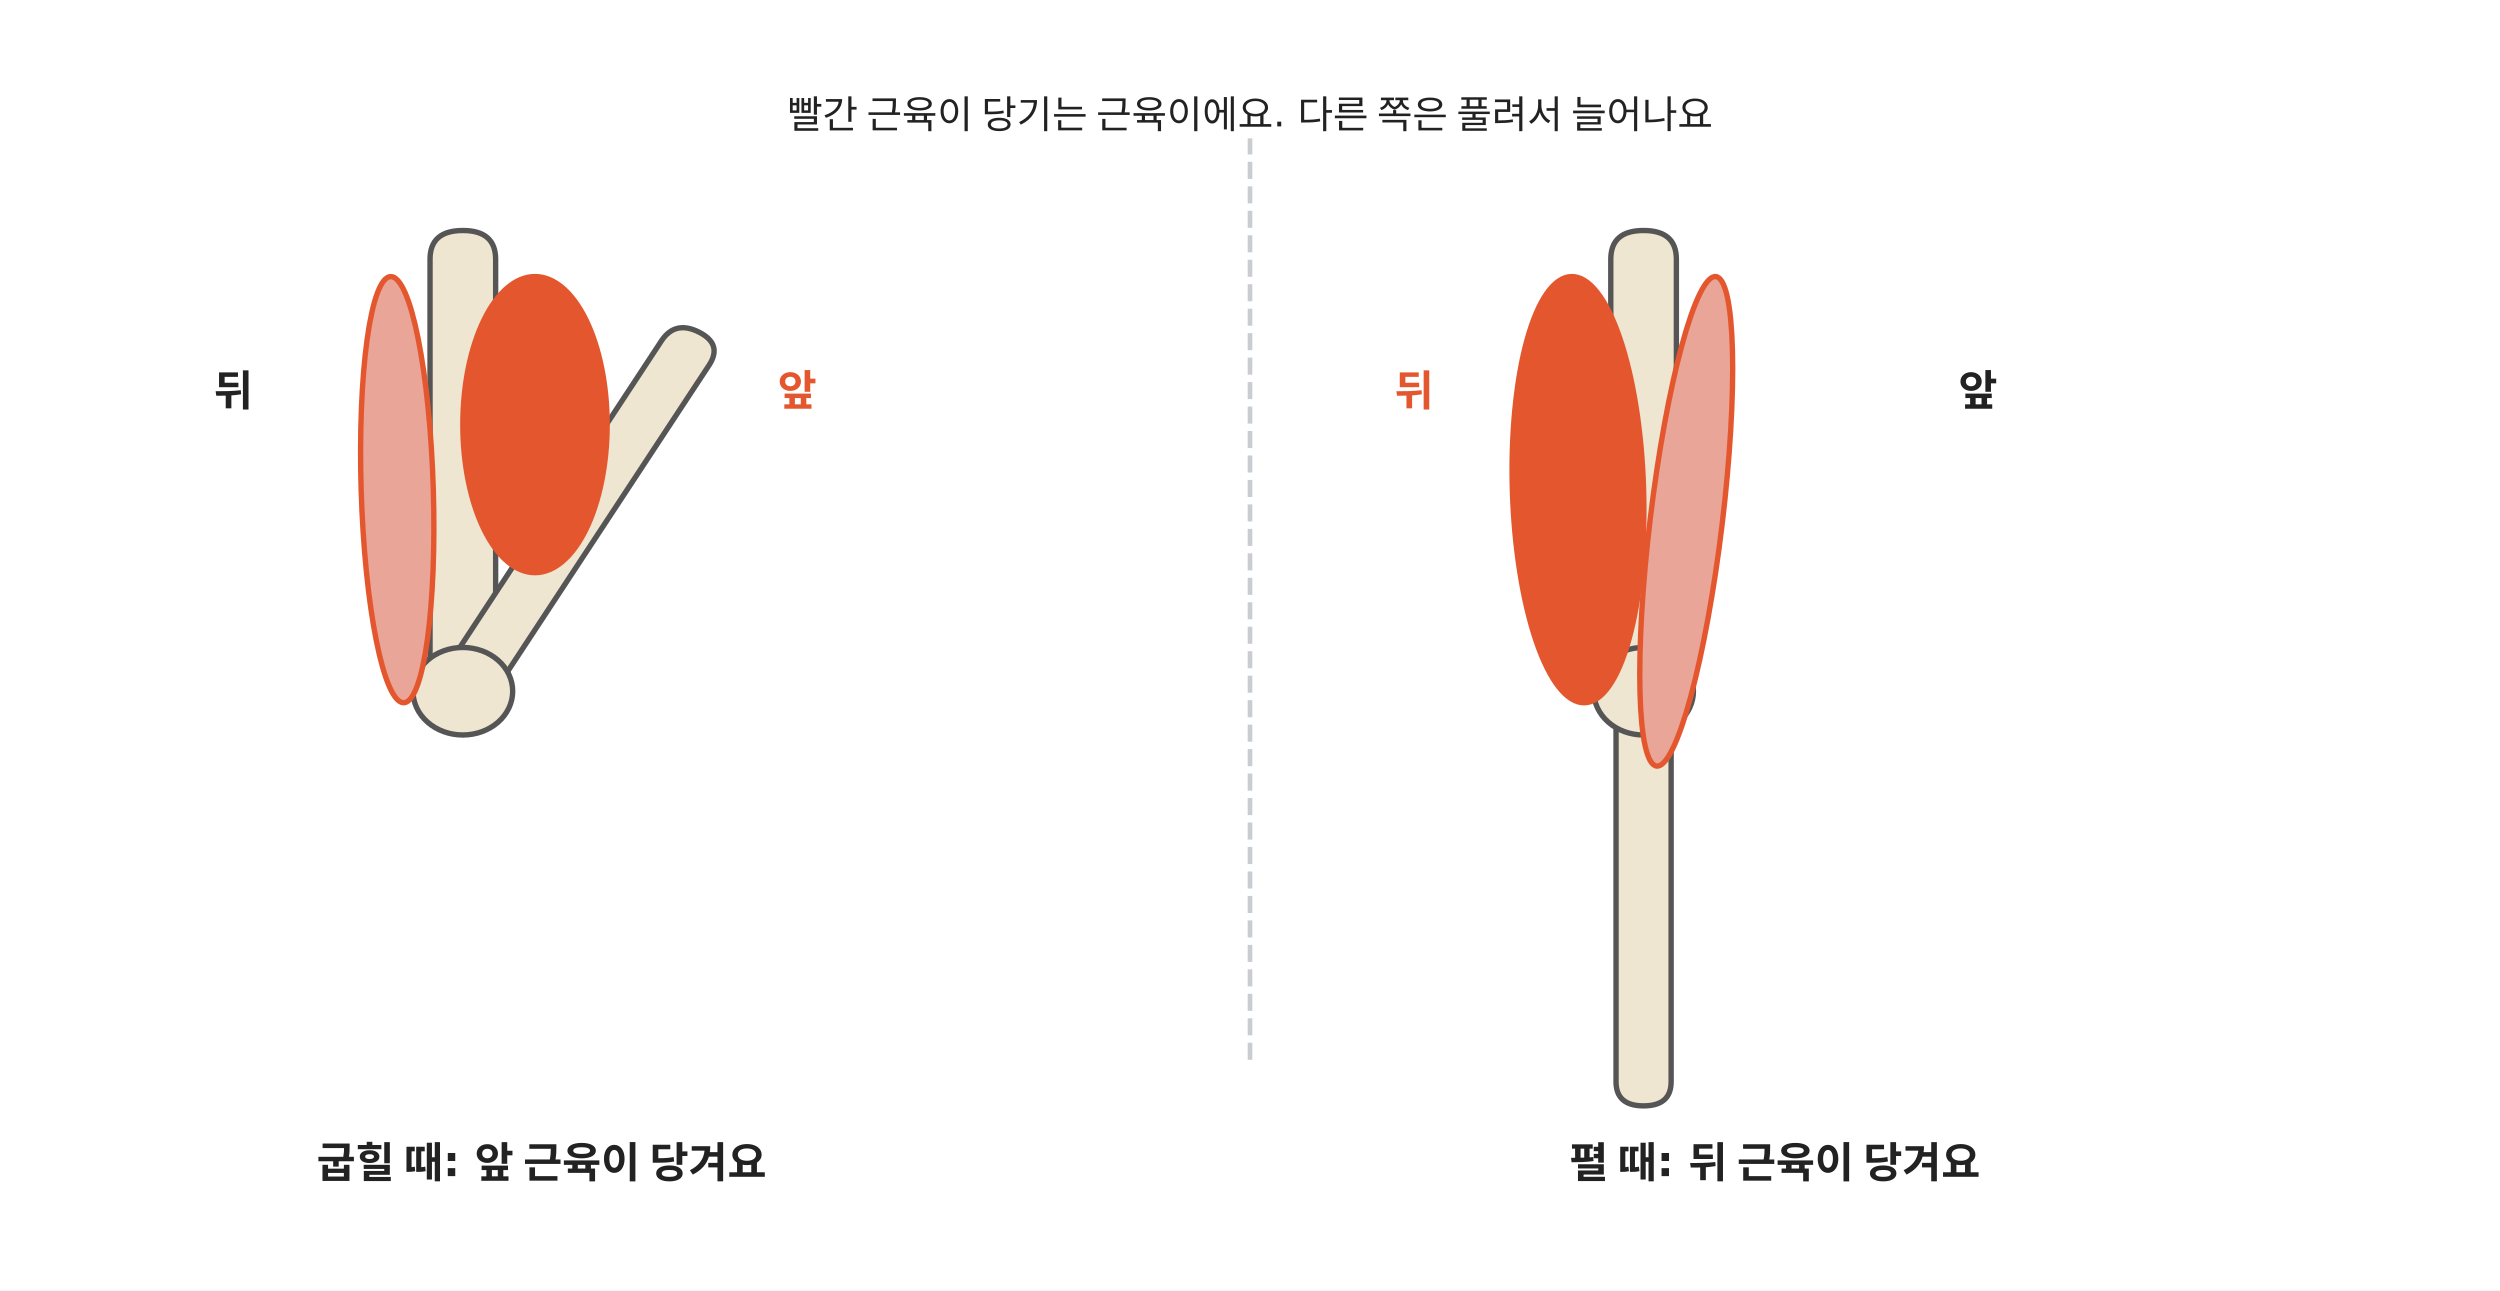
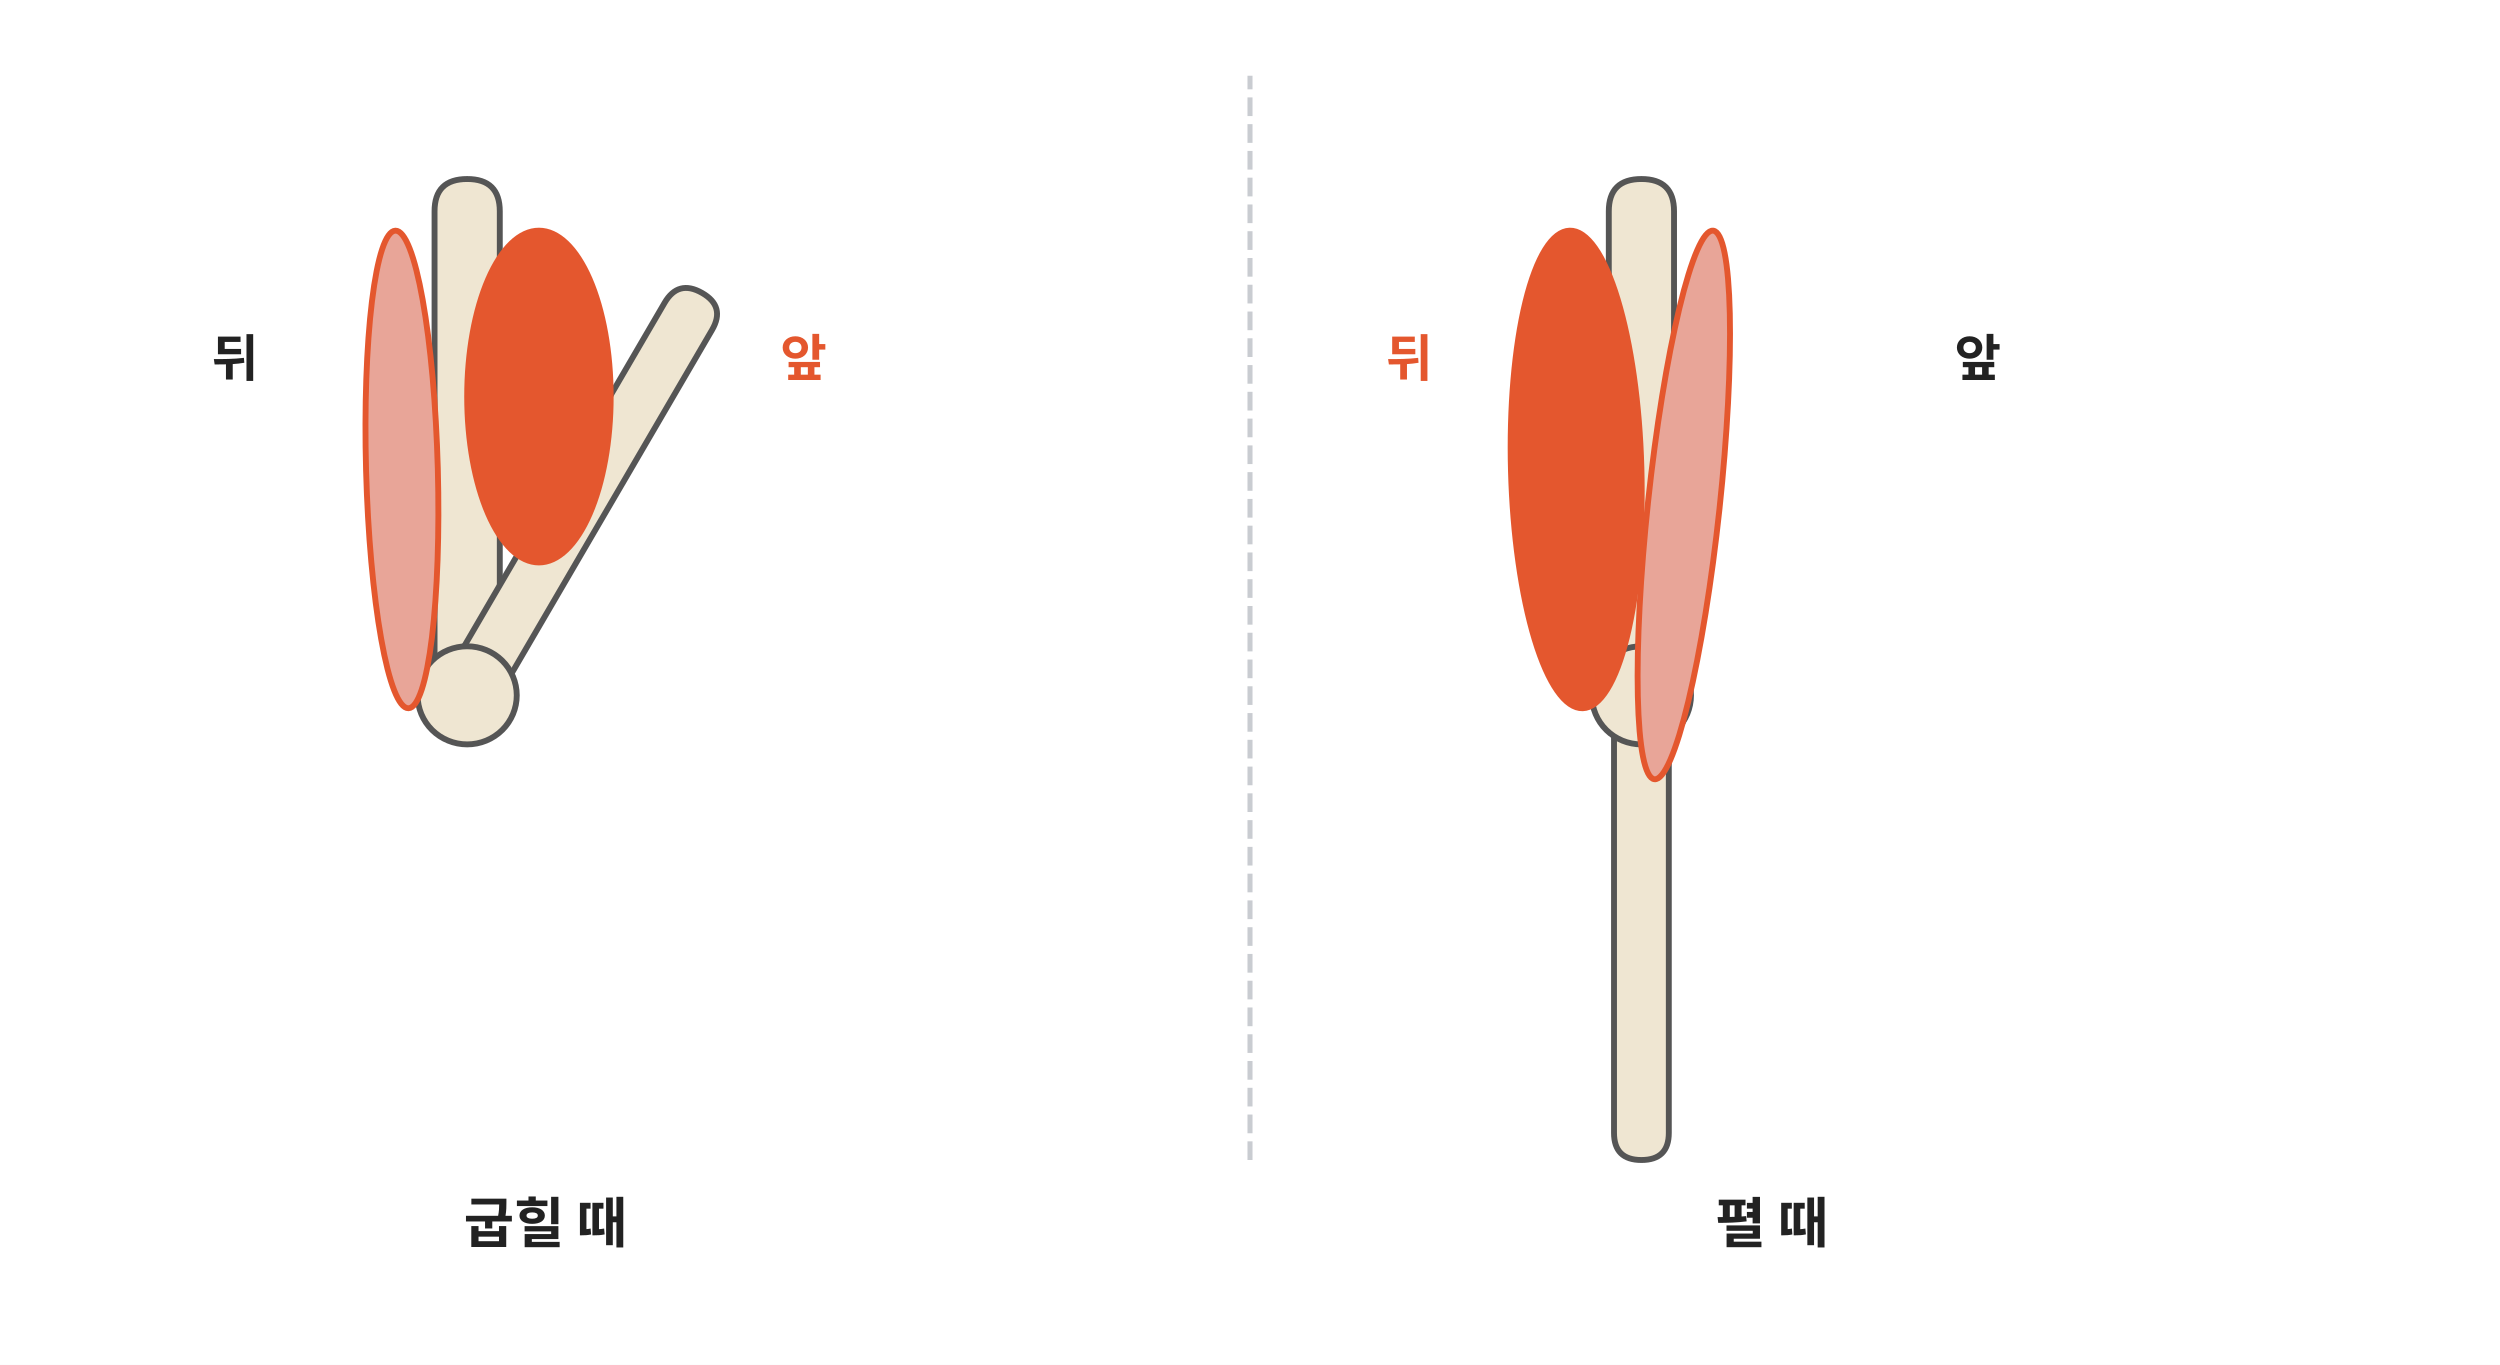
- <svg xmlns="http://www.w3.org/2000/svg" width="649.8pt" height="335.376pt" viewBox="0 0 649.8 335.376" version="1.1">
+ <svg xmlns="http://www.w3.org/2000/svg" width="594pt" height="324.288pt" viewBox="0 0 594 324.288" version="1.1">
  <defs>
    <style type="text/css">*{stroke-linejoin: round; stroke-linecap: butt}</style>
  </defs>
  <g id="figure_1">
    <g id="patch_1">
-       <path d="M 0 335.376  L 649.8 335.376  L 649.8 0  L 0 0  z " style="fill: #ffffff" />
+       <path d="M 0 324.288  L 594 324.288  L 594 0  L 0 0  z " style="fill: #ffffff" />
    </g>
    <g id="axes_1">
      <g id="patch_2">
-         <path d="M 111.775 67.397  L 111.775 172.179  Q 111.775 179.663 120.3 179.663  L 120.3 179.663  Q 128.825 179.663 128.825 172.179  L 128.825 67.397  Q 128.825 59.913 120.3 59.913  L 120.3 59.913  Q 111.775 59.913 111.775 67.397  z " clip-path="url(#p818e1eeff8)" style="fill: #efe6d2; stroke: #555555; stroke-width: 1.4; stroke-linejoin: miter" />
+         <path d="M 103.25 50.202  L 103.25 157.544  Q 103.25 165.211 111 165.211  L 111 165.211  Q 118.75 165.211 118.75 157.544  L 118.75 50.202  Q 118.75 42.535 111 42.535  L 111 42.535  Q 103.25 42.535 103.25 50.202  z " clip-path="url(#p5fc8a9cc5e)" style="fill: #efe6d2; stroke: #555555; stroke-width: 1.4; stroke-linejoin: miter" />
      </g>
      <g id="patch_3">
-         <path d="M 130.082 177.362  L 184.301 94.915  Q 187.882 89.47 181.68 86.327  L 181.68 86.327  Q 175.478 83.183 171.898 88.628  L 117.679 171.075  Q 114.098 176.52 120.3 179.663  L 120.3 179.663  Q 126.502 182.806 130.082 177.362  z " clip-path="url(#p818e1eeff8)" style="fill: #efe6d2; stroke: #555555; stroke-width: 1.4; stroke-linejoin: miter" />
+         <path d="M 119.893 162.854  L 169.183 78.392  Q 172.438 72.815 166.8 69.595  L 166.8 69.595  Q 161.162 66.374 157.907 71.952  L 108.617 156.413  Q 105.362 161.991 111 165.211  L 111 165.211  Q 116.638 168.431 119.893 162.854  z " clip-path="url(#p5fc8a9cc5e)" style="fill: #efe6d2; stroke: #555555; stroke-width: 1.4; stroke-linejoin: miter" />
      </g>
      <g id="patch_4">
-         <path d="M 120.3 191.039  C 123.737 191.039 127.033 189.841 129.463 187.707  C 131.893 185.574 133.258 182.68 133.258 179.663  C 133.258 176.646 131.893 173.752 129.463 171.619  C 127.033 169.485 123.737 168.287 120.3 168.287  C 116.863 168.287 113.567 169.485 111.137 171.619  C 108.707 173.752 107.342 176.646 107.342 179.663  C 107.342 182.68 108.707 185.574 111.137 187.707  C 113.567 189.841 116.863 191.039 120.3 191.039  z " clip-path="url(#p818e1eeff8)" style="fill: #efe6d2; stroke: #555555; stroke-width: 1.4; stroke-linejoin: miter" />
+         <path d="M 111 176.865  C 114.124 176.865 117.121 175.637 119.33 173.452  C 121.539 171.266 122.78 168.302 122.78 165.211  C 122.78 162.12 121.539 159.156 119.33 156.97  C 117.121 154.785 114.124 153.557 111 153.557  C 107.876 153.557 104.879 154.785 102.67 156.97  C 100.461 159.156 99.22 162.12 99.22 165.211  C 99.22 168.302 100.461 171.266 102.67 173.452  C 104.879 175.637 107.876 176.865 111 176.865  z " clip-path="url(#p5fc8a9cc5e)" style="fill: #efe6d2; stroke: #555555; stroke-width: 1.4; stroke-linejoin: miter" />
      </g>
      <g id="patch_5">
-         <path d="M 120.3 110.366  C 120.3 120.571 122.276 130.359 125.793 137.575  C 129.31 144.79 134.081 148.845 139.055 148.845  C 144.029 148.845 148.8 144.79 152.317 137.575  C 155.834 130.359 157.81 120.571 157.81 110.366  C 157.81 100.162 155.834 90.374 152.317 83.158  C 148.8 75.942 144.029 71.888 139.055 71.888  C 134.081 71.888 129.31 75.942 125.793 83.158  C 122.276 90.374 120.3 100.162 120.3 110.366  z " clip-path="url(#p818e1eeff8)" style="fill: #e4572e; stroke: #e4572e; stroke-width: 1.4; stroke-linejoin: miter" />
+         <path d="M 111 94.221  C 111 104.675 112.796 114.702 115.994 122.094  C 119.191 129.486 123.528 133.64 128.05 133.64  C 132.572 133.64 136.909 129.486 140.106 122.094  C 143.304 114.702 145.1 104.675 145.1 94.221  C 145.1 83.767 143.304 73.74 140.106 66.348  C 136.909 58.956 132.572 54.803 128.05 54.803  C 123.528 54.803 119.191 58.956 115.994 66.348  C 112.796 73.74 111 83.767 111 94.221  z " clip-path="url(#p5fc8a9cc5e)" style="fill: #e4572e; stroke: #e4572e; stroke-width: 1.4; stroke-linejoin: miter" />
      </g>
      <g id="patch_6">
-         <path d="M 93.876 127.495  C 94.328 142.183 95.75 156.248 97.827 166.592  C 99.905 176.937 102.469 182.716 104.955 182.657  C 107.441 182.598 109.646 176.706 111.084 166.278  C 112.522 155.85 113.076 141.738 112.624 127.05  C 112.172 112.362 110.75 98.297 108.673 87.952  C 106.595 77.608 104.031 71.829 101.545 71.888  C 99.059 71.947 96.854 77.839 95.416 88.267  C 93.978 98.695 93.424 112.807 93.876 127.495  z " clip-path="url(#p818e1eeff8)" style="fill: #e8a598; stroke: #e4572e; stroke-width: 1.4; stroke-linejoin: miter" />
+         <path d="M 86.978 111.768  C 87.389 126.815 88.681 141.224 90.57 151.821  C 92.459 162.418 94.79 168.338 97.05 168.278  C 99.31 168.217 101.314 162.181 102.622 151.499  C 103.929 140.816 104.433 126.359 104.022 111.312  C 103.611 96.265 102.319 81.857 100.43 71.26  C 98.541 60.663 96.21 54.742 93.95 54.803  C 91.69 54.863 89.686 60.899 88.378 71.582  C 87.071 82.264 86.567 96.721 86.978 111.768  z " clip-path="url(#p5fc8a9cc5e)" style="fill: #e8a598; stroke: #e4572e; stroke-width: 1.4; stroke-linejoin: miter" />
      </g>
      <g id="patch_7">
-         <path d="M 418.675 67.397  L 418.675 172.179  Q 418.675 179.663 427.2 179.663  L 427.2 179.663  Q 435.725 179.663 435.725 172.179  L 435.725 67.397  Q 435.725 59.913 427.2 59.913  L 427.2 59.913  Q 418.675 59.913 418.675 67.397  z " clip-path="url(#p818e1eeff8)" style="fill: #efe6d2; stroke: #555555; stroke-width: 1.4; stroke-linejoin: miter" />
+         <path d="M 382.25 50.202  L 382.25 157.544  Q 382.25 165.211 390 165.211  L 390 165.211  Q 397.75 165.211 397.75 157.544  L 397.75 50.202  Q 397.75 42.535 390 42.535  L 390 42.535  Q 382.25 42.535 382.25 50.202  z " clip-path="url(#p5fc8a9cc5e)" style="fill: #efe6d2; stroke: #555555; stroke-width: 1.4; stroke-linejoin: miter" />
      </g>
      <g id="patch_8">
-         <path d="M 420.039 185.95  L 420.039 281.152  Q 420.039 287.438 427.2 287.438  L 427.2 287.438  Q 434.361 287.438 434.361 281.152  L 434.361 185.95  Q 434.361 179.663 427.2 179.663  L 427.2 179.663  Q 420.039 179.663 420.039 185.95  z " clip-path="url(#p818e1eeff8)" style="fill: #efe6d2; stroke: #555555; stroke-width: 1.4; stroke-linejoin: miter" />
+         <path d="M 383.49 171.651  L 383.49 269.179  Q 383.49 275.619 390 275.619  L 390 275.619  Q 396.51 275.619 396.51 269.179  L 396.51 171.651  Q 396.51 165.211 390 165.211  L 390 165.211  Q 383.49 165.211 383.49 171.651  z " clip-path="url(#p5fc8a9cc5e)" style="fill: #efe6d2; stroke: #555555; stroke-width: 1.4; stroke-linejoin: miter" />
      </g>
      <g id="patch_9">
-         <path d="M 427.2 191.039  C 430.637 191.039 433.933 189.841 436.363 187.707  C 438.793 185.574 440.158 182.68 440.158 179.663  C 440.158 176.646 438.793 173.752 436.363 171.619  C 433.933 169.485 430.637 168.287 427.2 168.287  C 423.763 168.287 420.467 169.485 418.037 171.619  C 415.607 173.752 414.242 176.646 414.242 179.663  C 414.242 182.68 415.607 185.574 418.037 187.707  C 420.467 189.841 423.763 191.039 427.2 191.039  z " clip-path="url(#p818e1eeff8)" style="fill: #efe6d2; stroke: #555555; stroke-width: 1.4; stroke-linejoin: miter" />
+         <path d="M 390 176.865  C 393.124 176.865 396.121 175.637 398.33 173.452  C 400.539 171.266 401.78 168.302 401.78 165.211  C 401.78 162.12 400.539 159.156 398.33 156.97  C 396.121 154.785 393.124 153.557 390 153.557  C 386.876 153.557 383.879 154.785 381.67 156.97  C 379.461 159.156 378.22 162.12 378.22 165.211  C 378.22 168.302 379.461 171.266 381.67 173.452  C 383.879 175.637 386.876 176.865 390 176.865  z " clip-path="url(#p5fc8a9cc5e)" style="fill: #efe6d2; stroke: #555555; stroke-width: 1.4; stroke-linejoin: miter" />
      </g>
      <g id="patch_10">
-         <path d="M 428.957 134.638  C 426.922 151.51 425.953 167.784 426.263 179.876  C 426.573 191.969 428.137 198.893 430.61 199.122  C 433.083 199.352 436.264 192.87 439.451 181.102  C 442.639 169.335 445.573 153.243 447.608 136.372  C 449.643 119.5 450.612 103.226 450.302 91.134  C 449.992 79.041 448.428 72.118 445.955 71.888  C 443.482 71.658 440.301 78.14 437.114 89.908  C 433.926 101.675 430.992 117.767 428.957 134.638  z " clip-path="url(#p818e1eeff8)" style="fill: #e8a598; stroke: #e4572e; stroke-width: 1.4; stroke-linejoin: miter" />
+         <path d="M 391.597 119.086  C 389.748 136.37 388.867 153.042 389.148 165.429  C 389.43 177.817 390.852 184.91 393.1 185.146  C 395.348 185.381 398.24 178.74 401.138 166.685  C 404.035 154.63 406.703 138.146 408.553 120.862  C 410.402 103.579 411.283 86.907 411.002 74.519  C 410.72 62.131 409.298 55.038 407.05 54.803  C 404.802 54.567 401.91 61.208 399.012 73.263  C 396.115 85.318 393.447 101.802 391.597 119.086  z " clip-path="url(#p5fc8a9cc5e)" style="fill: #e8a598; stroke: #e4572e; stroke-width: 1.4; stroke-linejoin: miter" />
      </g>
      <g id="patch_11">
-         <path d="M 393.106 127.677  C 393.558 142.365 395.788 156.411 399.304 166.721  C 402.82 177.031 407.335 182.764 411.855 182.657  C 416.375 182.55 420.531 176.611 423.407 166.149  C 426.284 155.687 427.646 141.556 427.194 126.868  C 426.742 112.18 424.512 98.134 420.996 87.823  C 417.48 77.513 412.965 71.78 408.445 71.888  C 403.925 71.995 399.769 77.933 396.893 88.395  C 394.016 98.857 392.654 112.988 393.106 127.677  z " clip-path="url(#p818e1eeff8)" style="fill: #e4572e; stroke: #e4572e; stroke-width: 1.4; stroke-linejoin: miter" />
+         <path d="M 359.006 111.955  C 359.417 127.002 361.444 141.391 364.64 151.953  C 367.836 162.515 371.941 168.388 376.05 168.278  C 380.159 168.168 383.937 162.084 386.552 151.367  C 389.167 140.649 390.405 126.173 389.994 111.126  C 389.583 96.079 387.556 81.69 384.36 71.128  C 381.164 60.566 377.059 54.693 372.95 54.803  C 368.841 54.913 365.063 60.996 362.448 71.714  C 359.833 82.431 358.595 96.908 359.006 111.955  z " clip-path="url(#p5fc8a9cc5e)" style="fill: #e4572e; stroke: #e4572e; stroke-width: 1.4; stroke-linejoin: miter" />
      </g>
      <g id="line2d_1">
-         <path d="M 324.9 275.463  L 324.9 35.963  " clip-path="url(#p818e1eeff8)" style="fill: none; stroke-dasharray: 4.44,1.92; stroke-dashoffset: 0; stroke: #c9ccd1; stroke-width: 1.2" />
+         <path d="M 297 275.619  L 297 18  " clip-path="url(#p5fc8a9cc5e)" style="fill: none; stroke-dasharray: 4.44,1.92; stroke-dashoffset: 0; stroke: #c9ccd1; stroke-width: 1.2" />
      </g>
      <g id="text_1">
-         <text style="fill: #222222; font: 700 11px 'Apple SD Gothic Neo', 'Noto Sans KR', 'Malgun Gothic', 'DejaVu Sans', 'Bitstream Vera Sans', 'Computer Modern Sans Serif', 'Lucida Grande', 'Verdana', 'Geneva', 'Lucid', 'Arial', 'Helvetica', 'Avant Garde', sans-serif; text-anchor: middle" x="140.76" y="306.082" transform="rotate(-0 140.76 306.0819)">굽힐 때: 앞 근육이 당겨요</text>
+         <text style="fill: #222222; font: 700 13px 'Apple SD Gothic Neo', 'Noto Sans KR', 'Malgun Gothic', 'DejaVu Sans', 'Bitstream Vera Sans', 'Computer Modern Sans Serif', 'Lucida Grande', 'Verdana', 'Geneva', 'Lucid', 'Arial', 'Helvetica', 'Avant Garde', sans-serif; text-anchor: middle" x="129.6" y="295.258" transform="rotate(-0 129.6 295.2578)">굽힐 때</text>
      </g>
      <g id="text_2">
-         <text style="fill: #e4572e; font: 700 11px 'Apple SD Gothic Neo', 'Noto Sans KR', 'Malgun Gothic', 'DejaVu Sans', 'Bitstream Vera Sans', 'Computer Modern Sans Serif', 'Lucida Grande', 'Verdana', 'Geneva', 'Lucid', 'Arial', 'Helvetica', 'Avant Garde', sans-serif; text-anchor: start" x="202.14" y="105.411" transform="rotate(-0 202.14 105.4115)">앞</text>
+         <text style="fill: #e4572e; font: 700 12px 'Apple SD Gothic Neo', 'Noto Sans KR', 'Malgun Gothic', 'DejaVu Sans', 'Bitstream Vera Sans', 'Computer Modern Sans Serif', 'Lucida Grande', 'Verdana', 'Geneva', 'Lucid', 'Arial', 'Helvetica', 'Avant Garde', sans-serif; text-anchor: start" x="185.4" y="89.384" transform="rotate(-0 185.4 89.38385)">앞</text>
      </g>
      <g id="text_3">
-         <text style="fill: #222222; font: 700 11px 'Apple SD Gothic Neo', 'Noto Sans KR', 'Malgun Gothic', 'DejaVu Sans', 'Bitstream Vera Sans', 'Computer Modern Sans Serif', 'Lucida Grande', 'Verdana', 'Geneva', 'Lucid', 'Arial', 'Helvetica', 'Avant Garde', sans-serif; text-anchor: end" x="65.74" y="105.467" transform="rotate(-0 65.74 105.4673)">뒤</text>
+         <text style="fill: #222222; font: 700 12px 'Apple SD Gothic Neo', 'Noto Sans KR', 'Malgun Gothic', 'DejaVu Sans', 'Bitstream Vera Sans', 'Computer Modern Sans Serif', 'Lucida Grande', 'Verdana', 'Geneva', 'Lucid', 'Arial', 'Helvetica', 'Avant Garde', sans-serif; text-anchor: end" x="61.4" y="89.445" transform="rotate(-0 61.4 89.44478)">뒤</text>
      </g>
      <g id="text_4">
-         <text style="fill: #222222; font: 700 11px 'Apple SD Gothic Neo', 'Noto Sans KR', 'Malgun Gothic', 'DejaVu Sans', 'Bitstream Vera Sans', 'Computer Modern Sans Serif', 'Lucida Grande', 'Verdana', 'Geneva', 'Lucid', 'Arial', 'Helvetica', 'Avant Garde', sans-serif; text-anchor: middle" x="461.3" y="306.082" transform="rotate(-0 461.3 306.0819)">펼 때: 뒤 근육이 당겨요</text>
+         <text style="fill: #222222; font: 700 13px 'Apple SD Gothic Neo', 'Noto Sans KR', 'Malgun Gothic', 'DejaVu Sans', 'Bitstream Vera Sans', 'Computer Modern Sans Serif', 'Lucida Grande', 'Verdana', 'Geneva', 'Lucid', 'Arial', 'Helvetica', 'Avant Garde', sans-serif; text-anchor: middle" x="421" y="295.258" transform="rotate(-0 421 295.2578)">펼 때</text>
      </g>
      <g id="text_5">
-         <text style="fill: #222222; font: 700 11px 'Apple SD Gothic Neo', 'Noto Sans KR', 'Malgun Gothic', 'DejaVu Sans', 'Bitstream Vera Sans', 'Computer Modern Sans Serif', 'Lucida Grande', 'Verdana', 'Geneva', 'Lucid', 'Arial', 'Helvetica', 'Avant Garde', sans-serif; text-anchor: start" x="509.04" y="105.411" transform="rotate(-0 509.04 105.4115)">앞</text>
+         <text style="fill: #222222; font: 700 12px 'Apple SD Gothic Neo', 'Noto Sans KR', 'Malgun Gothic', 'DejaVu Sans', 'Bitstream Vera Sans', 'Computer Modern Sans Serif', 'Lucida Grande', 'Verdana', 'Geneva', 'Lucid', 'Arial', 'Helvetica', 'Avant Garde', sans-serif; text-anchor: start" x="464.4" y="89.384" transform="rotate(-0 464.4 89.38385)">앞</text>
      </g>
      <g id="text_6">
-         <text style="fill: #e4572e; font: 700 11px 'Apple SD Gothic Neo', 'Noto Sans KR', 'Malgun Gothic', 'DejaVu Sans', 'Bitstream Vera Sans', 'Computer Modern Sans Serif', 'Lucida Grande', 'Verdana', 'Geneva', 'Lucid', 'Arial', 'Helvetica', 'Avant Garde', sans-serif; text-anchor: end" x="372.64" y="105.467" transform="rotate(-0 372.64 105.4673)">뒤</text>
-       </g>
-       <g id="text_7">
-         <text style="fill: #222222; font: 10px 'Apple SD Gothic Neo', 'Noto Sans KR', 'Malgun Gothic', 'DejaVu Sans', 'Bitstream Vera Sans', 'Computer Modern Sans Serif', 'Lucida Grande', 'Verdana', 'Geneva', 'Lucid', 'Arial', 'Helvetica', 'Avant Garde', sans-serif; text-anchor: middle" x="324.9" y="33.316" transform="rotate(-0 324.9 33.31567)">빨간 근육이 당기는 근육이에요. 다른 쪽은 풀려서 늘어나요</text>
+         <text style="fill: #e4572e; font: 700 12px 'Apple SD Gothic Neo', 'Noto Sans KR', 'Malgun Gothic', 'DejaVu Sans', 'Bitstream Vera Sans', 'Computer Modern Sans Serif', 'Lucida Grande', 'Verdana', 'Geneva', 'Lucid', 'Arial', 'Helvetica', 'Avant Garde', sans-serif; text-anchor: end" x="340.4" y="89.445" transform="rotate(-0 340.4 89.44478)">뒤</text>
      </g>
    </g>
  </g>
  <defs>
-     <clipPath id="p818e1eeff8">
-       <rect x="18" y="18" width="613.8" height="299.376" />
+     <clipPath id="p5fc8a9cc5e">
+       <rect x="18" y="18" width="558" height="288.288" />
    </clipPath>
  </defs>
</svg>
